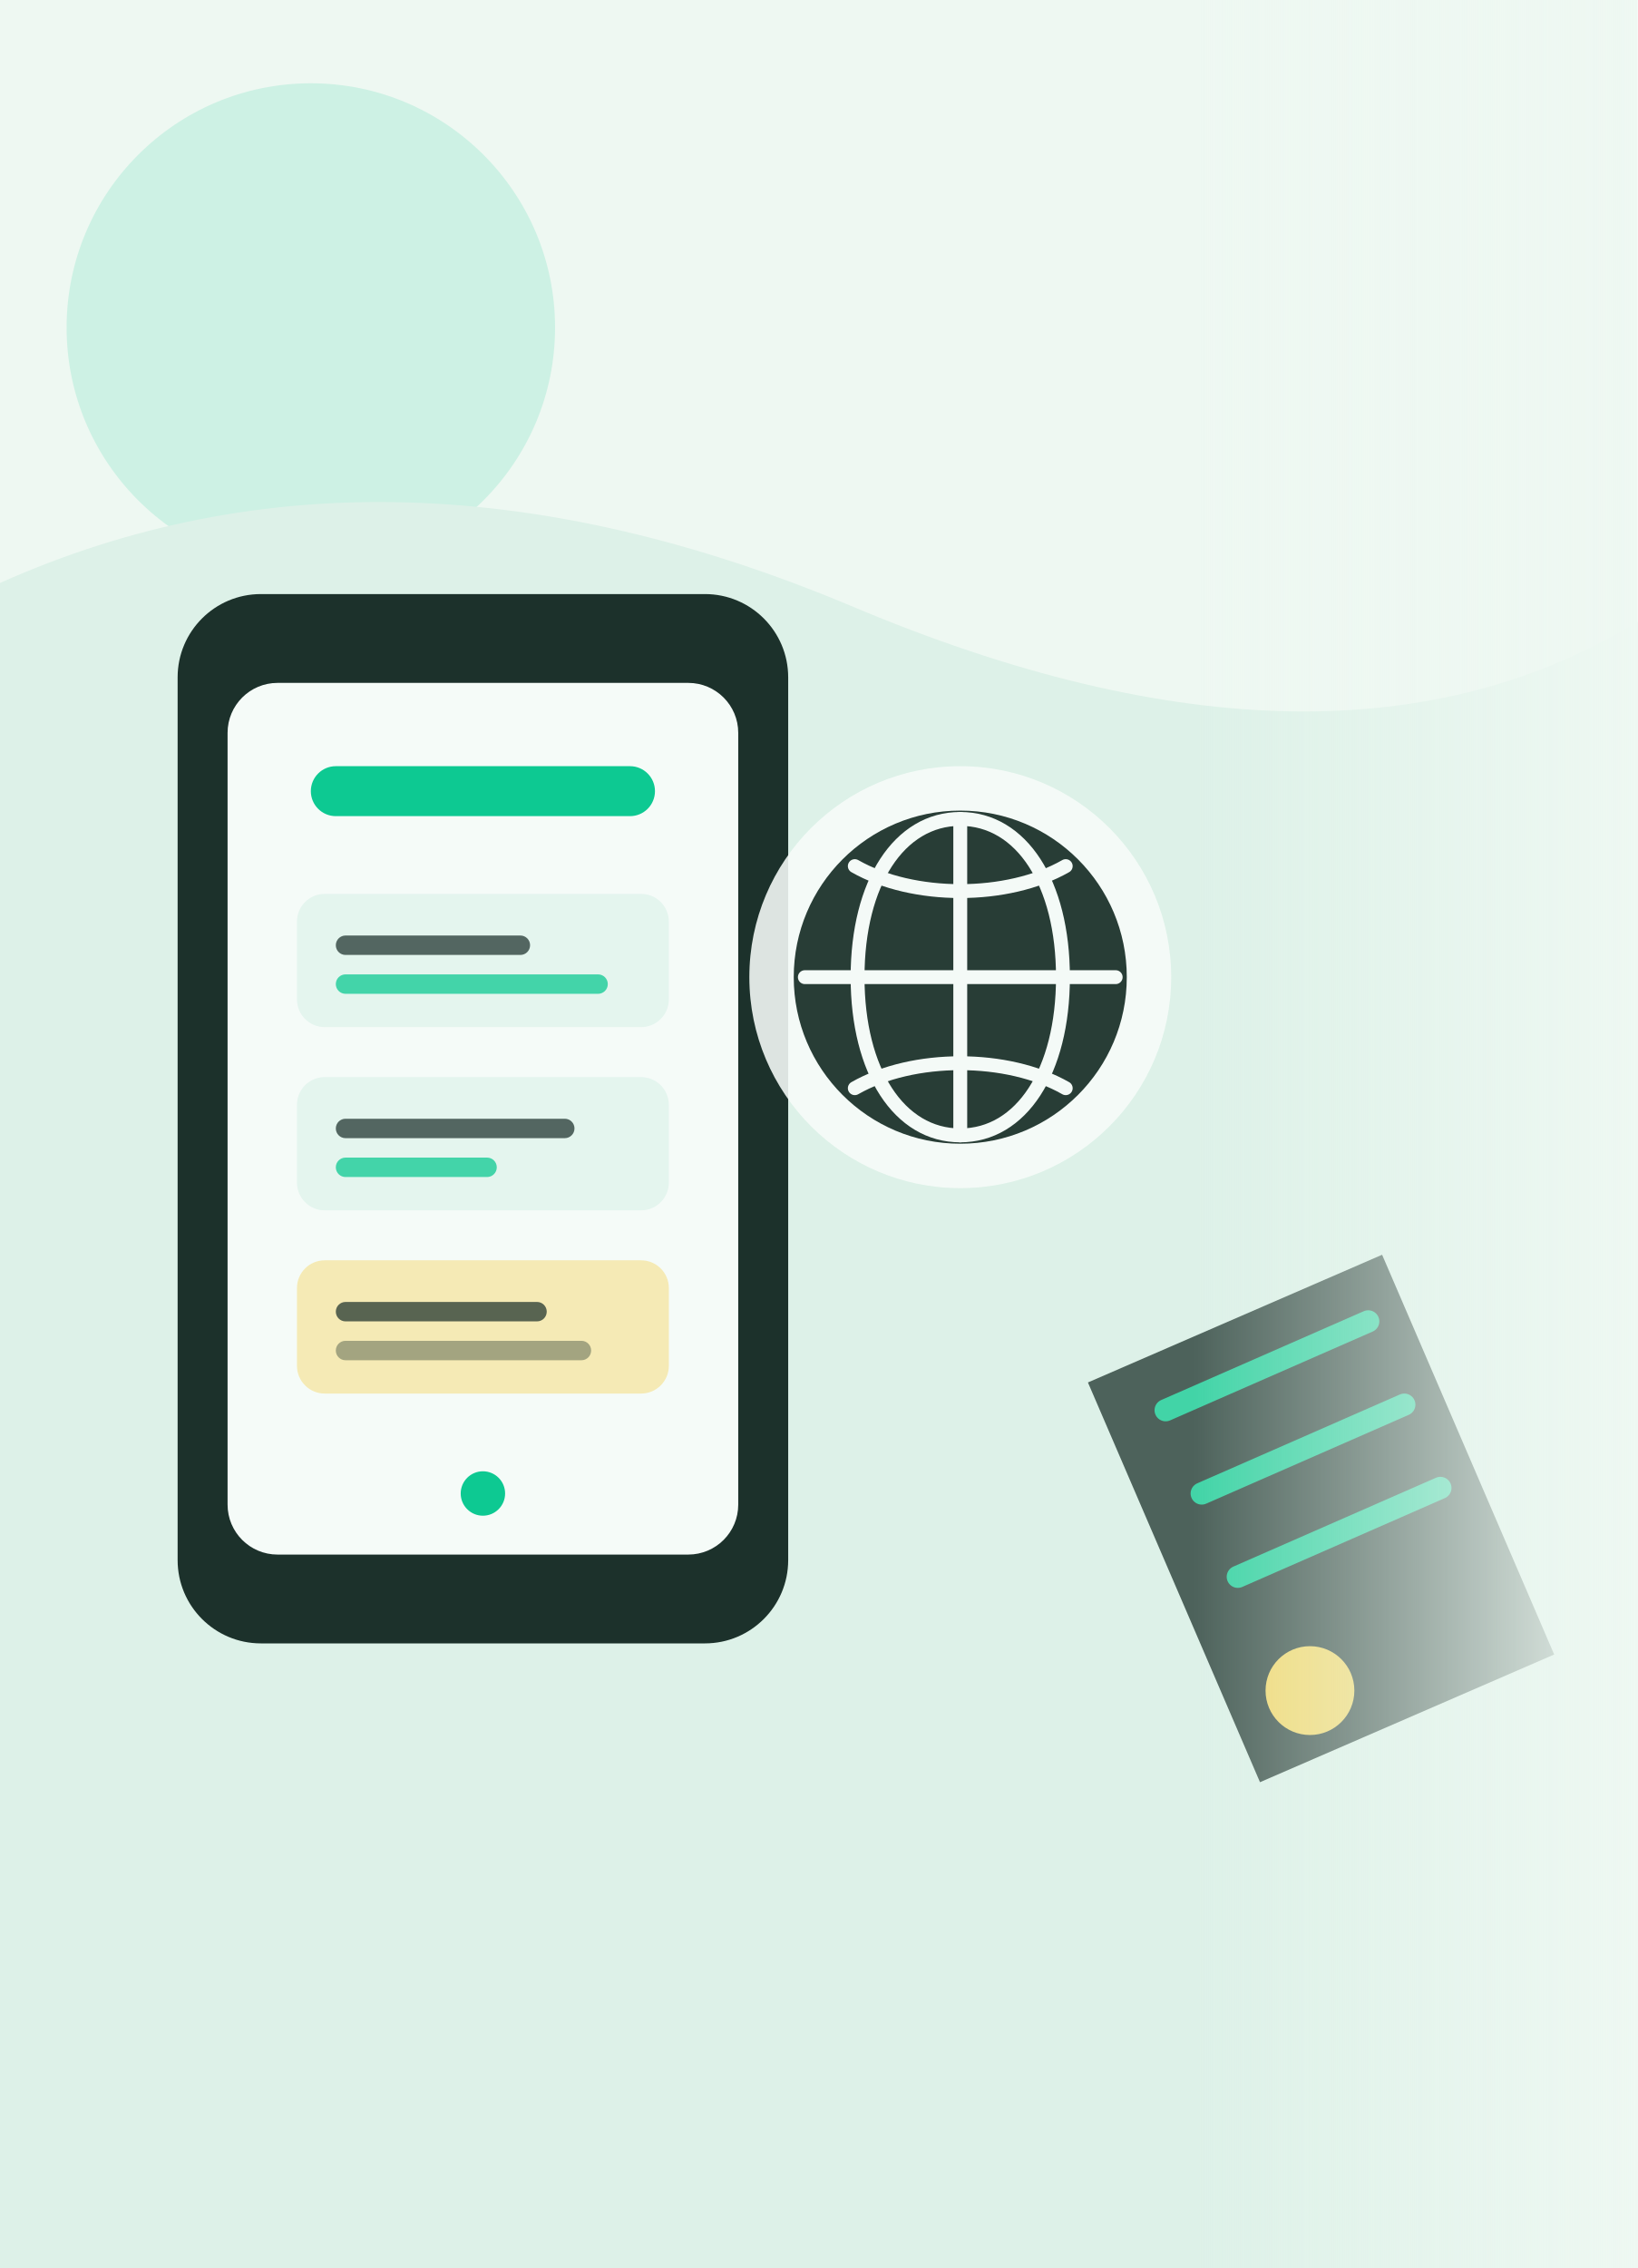
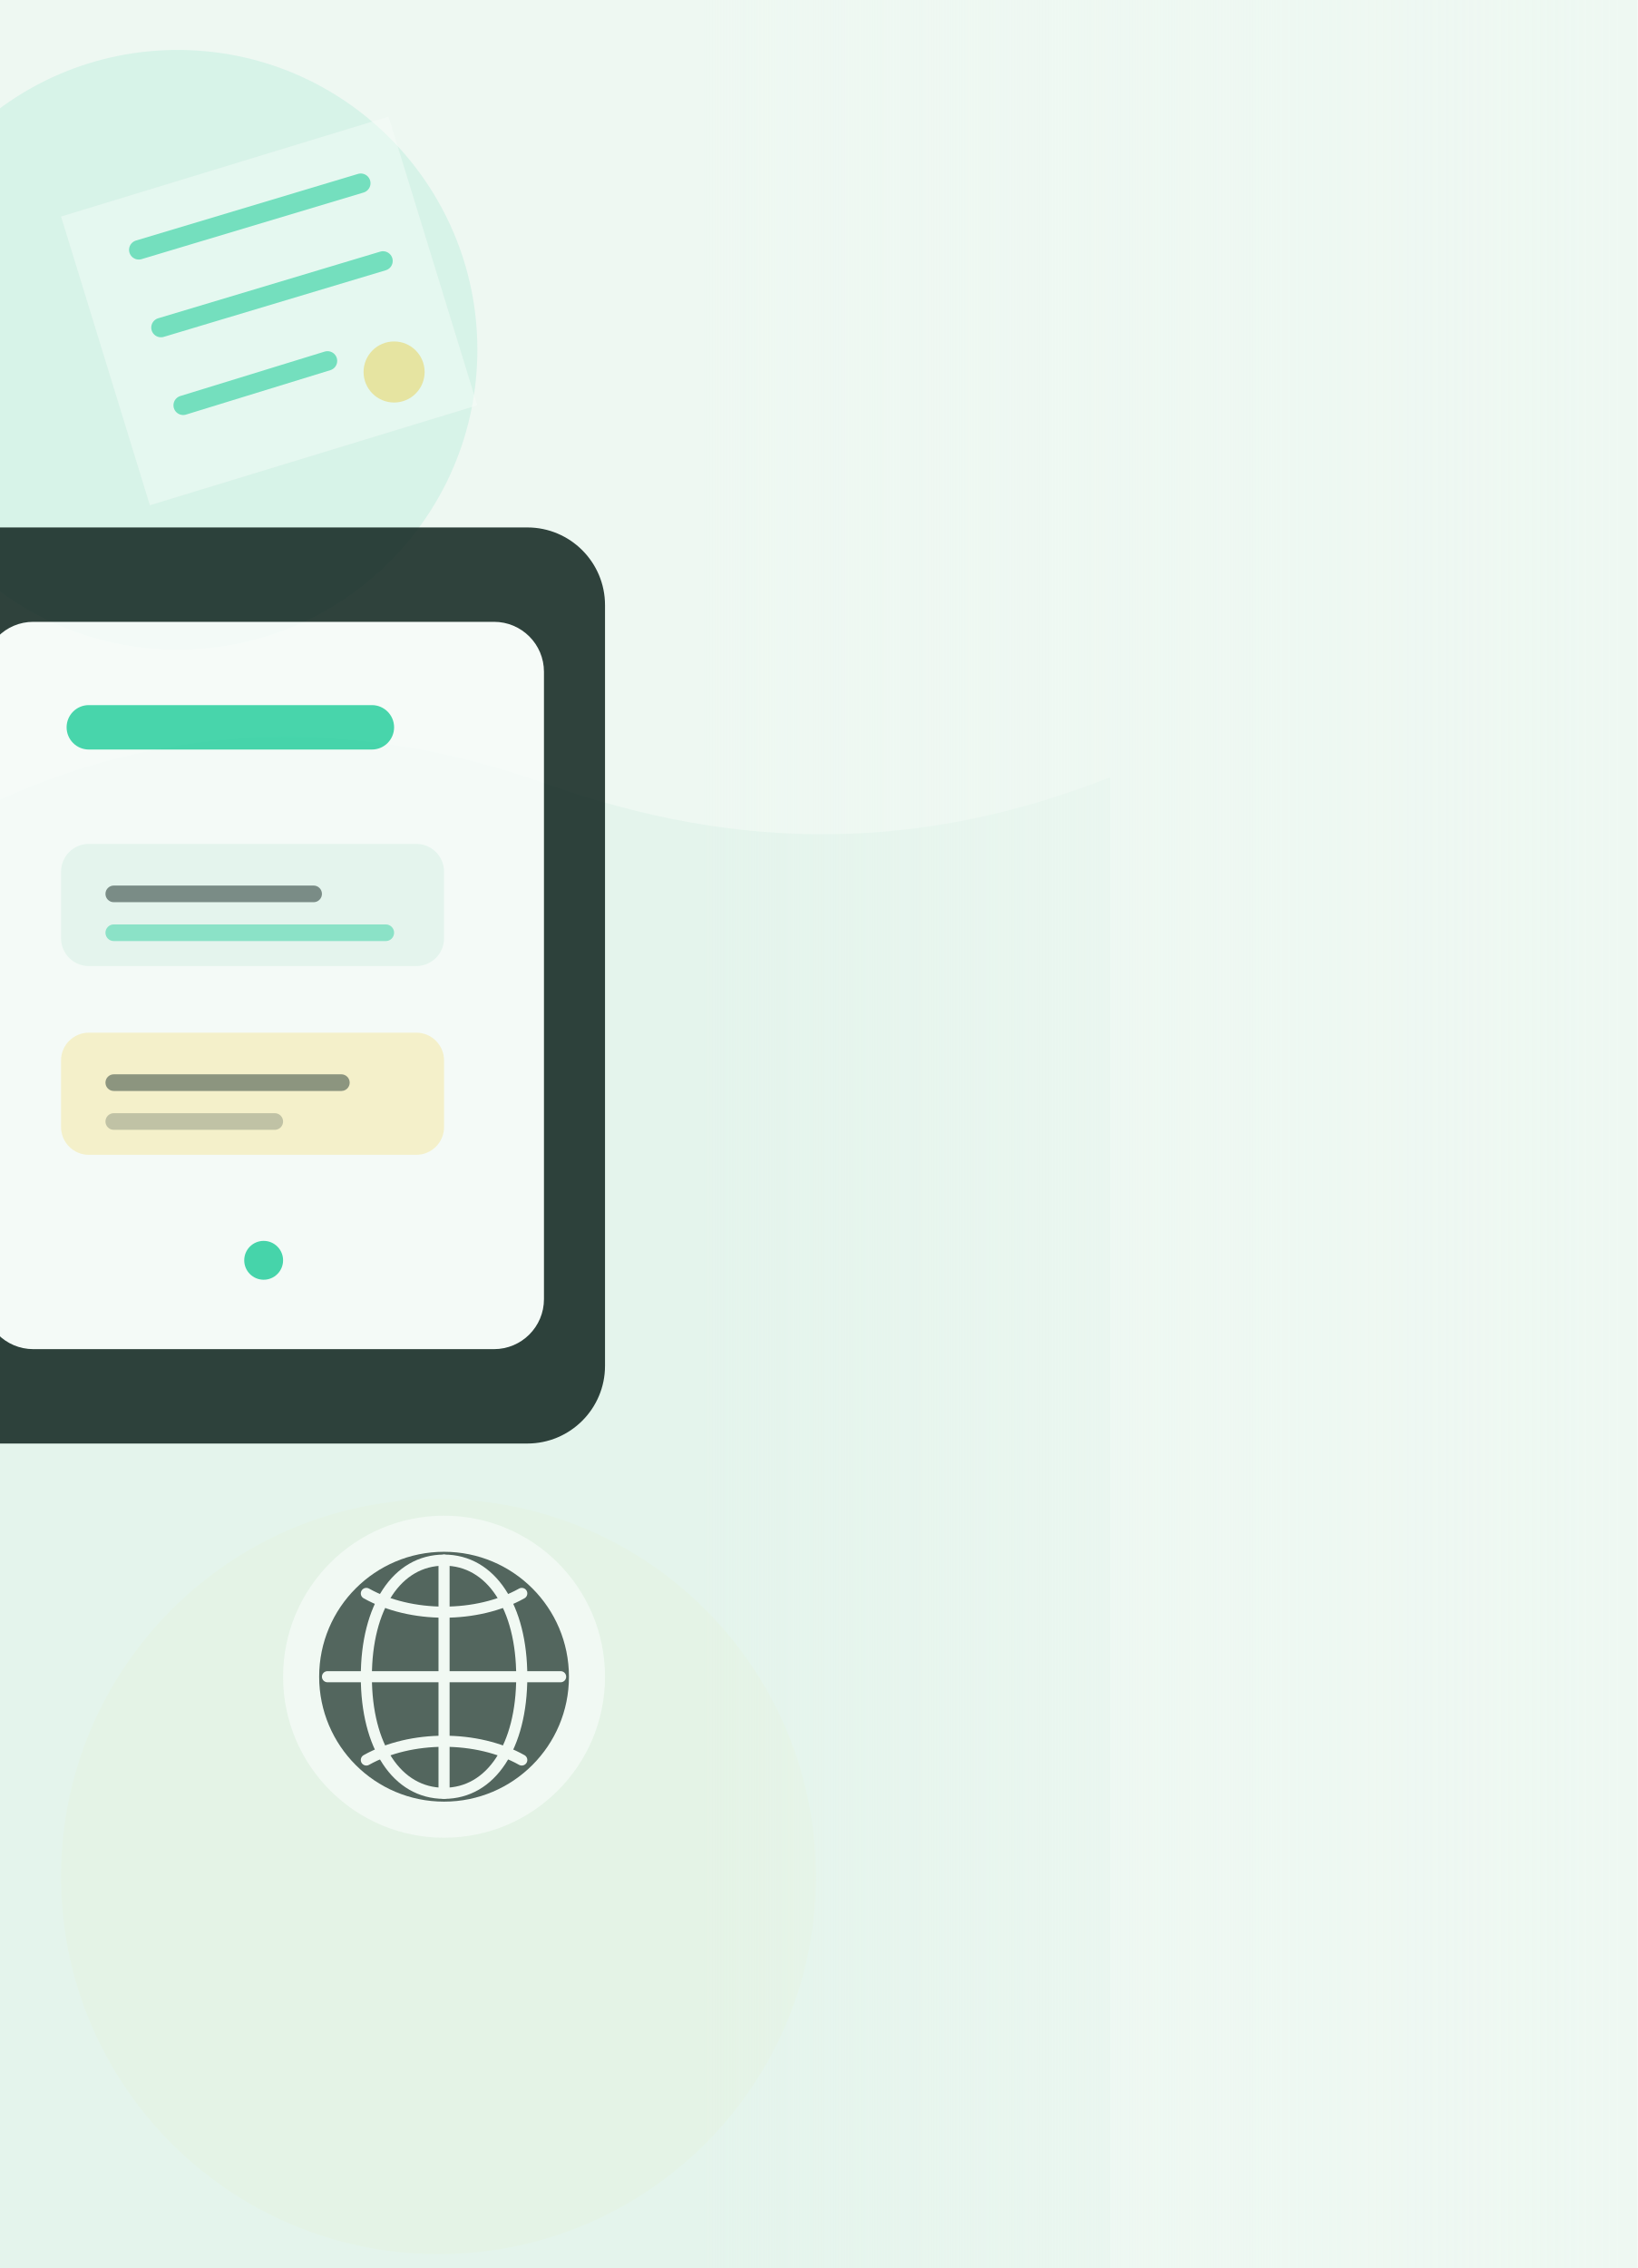
<svg xmlns="http://www.w3.org/2000/svg" width="590" height="817" viewBox="0 0 590 817" fill="none">
  <rect width="590" height="817" fill="#EEF8F2" />
-   <circle cx="112" cy="118" r="88" fill="#00C78C" fill-opacity="0.14" />
-   <circle cx="276" cy="632" r="142" fill="#F8D24C" fill-opacity="0.12" />
-   <path d="M0 210C94 168 196 172 306 218C424 268 518 268 590 224V817H0V210Z" fill="#DDF1E8" />
-   <g opacity="0.94">
-     <rect x="64" y="214" width="220" height="378" rx="30" fill="#10251F" />
-     <rect x="82" y="246" width="184" height="314" rx="18" fill="#F7FCF9" />
-     <rect x="112" y="276" width="124" height="18" rx="9" fill="#00C78C" />
-     <rect x="107" y="322" width="134" height="48" rx="10" fill="#E4F5EE" />
-     <rect x="121" y="337" width="70" height="7" rx="3.5" fill="#10251F" fill-opacity="0.72" />
-     <rect x="121" y="351" width="98" height="7" rx="3.5" fill="#00C78C" fill-opacity="0.75" />
-     <rect x="107" y="388" width="134" height="48" rx="10" fill="#E4F5EE" />
-     <rect x="121" y="403" width="86" height="7" rx="3.5" fill="#10251F" fill-opacity="0.72" />
-     <rect x="121" y="417" width="58" height="7" rx="3.5" fill="#00C78C" fill-opacity="0.75" />
-     <rect x="107" y="454" width="134" height="48" rx="10" fill="#F8D24C" fill-opacity="0.42" />
-     <rect x="121" y="469" width="76" height="7" rx="3.5" fill="#10251F" fill-opacity="0.72" />
-     <rect x="121" y="483" width="92" height="7" rx="3.5" fill="#10251F" fill-opacity="0.38" />
-     <circle cx="174" cy="538" r="8" fill="#00C78C" />
+   <circle cx="64" cy="126" r="108" fill="#00C78C" fill-opacity="0.10" />
+   <circle cx="158" cy="676" r="136" fill="#F8D24C" fill-opacity="0.10" />
+   <path d="M0 288C62 260 128 258 196 282C268 308 334 306 400 280V817H0V288Z" fill="#DDF1E8" fill-opacity="0.62" />
+   <g opacity="0.86">
+     <rect x="-28" y="190" width="246" height="330" rx="28" fill="#10251F" />
+     <rect x="-6" y="224" width="202" height="262" rx="18" fill="#F7FCF9" />
+     <rect x="24" y="254" width="118" height="16" rx="8" fill="#00C78C" fill-opacity="0.82" />
+     <rect x="22" y="304" width="138" height="44" rx="10" fill="#E4F5EE" />
+     <rect x="38" y="319" width="78" height="6" rx="3" fill="#10251F" fill-opacity="0.58" />
+     <rect x="38" y="333" width="104" height="6" rx="3" fill="#00C78C" fill-opacity="0.45" />
+     <rect x="22" y="372" width="138" height="44" rx="10" fill="#F8D24C" fill-opacity="0.30" />
+     <rect x="38" y="387" width="88" height="6" rx="3" fill="#10251F" fill-opacity="0.52" />
+     <rect x="38" y="401" width="64" height="6" rx="3" fill="#10251F" fill-opacity="0.26" />
+     <circle cx="95" cy="454" r="7" fill="#00C78C" fill-opacity="0.82" />
  </g>
-   <g opacity="0.88">
-     <circle cx="346" cy="352" r="76" fill="#F7FCF9" />
-     <circle cx="346" cy="352" r="60" fill="#10251F" />
-     <path d="M346 295V409M290 352H402" stroke="#F7FCF9" stroke-width="5" stroke-linecap="round" />
-     <path d="M308 312C329 324 363 324 384 312M308 392C329 380 363 380 384 392" stroke="#F7FCF9" stroke-width="5" stroke-linecap="round" />
-     <path d="M309 352C309 318 324 295 346 295C368 295 383 318 383 352C383 386 368 409 346 409C324 409 309 386 309 352Z" stroke="#F7FCF9" stroke-width="5" />
+   <g opacity="0.68">
+     <circle cx="160" cy="604" r="58" fill="#F7FCF9" />
+     <circle cx="160" cy="604" r="45" fill="#10251F" />
+     <path d="M160 562V646M118 604H202" stroke="#F7FCF9" stroke-width="4" stroke-linecap="round" />
+     <path d="M132 574C148 583 172 583 188 574M132 634C148 625 172 625 188 634" stroke="#F7FCF9" stroke-width="4" stroke-linecap="round" />
+     <path d="M132 604C132 579 143 562 160 562C177 562 188 579 188 604C188 629 177 646 160 646C143 646 132 629 132 604Z" stroke="#F7FCF9" stroke-width="4" />
  </g>
-   <g opacity="0.7">
-     <path d="M392 498L498 452L560 596L454 642L392 498Z" fill="#10251F" />
-     <path d="M420 508L493 476M433 538L506 506M446 568L519 536" stroke="#00C78C" stroke-width="8" stroke-linecap="round" />
-     <circle cx="472" cy="609" r="16" fill="#F8D24C" />
+   <g opacity="0.46">
+     <path d="M22 78L140 42L172 146L54 182L22 78Z" fill="#F7FCF9" />
+     <path d="M50 90L130 66M58 118L138 94M66 146L118 130" stroke="#00C78C" stroke-width="7" stroke-linecap="round" />
+     <circle cx="142" cy="134" r="11" fill="#F8D24C" />
  </g>
-   <rect x="430" width="160" height="817" fill="url(#fadeLeft)" />
+   <rect x="250" width="340" height="817" fill="url(#fadeLeft)" />
  <defs>
-     <linearGradient id="fadeLeft" x1="430" y1="408.5" x2="590" y2="408.5" gradientUnits="userSpaceOnUse">
+     <linearGradient id="fadeLeft" x1="250" y1="408.5" x2="590" y2="408.5" gradientUnits="userSpaceOnUse">
      <stop stop-color="#EEF8F2" stop-opacity="0" />
+       <stop offset="0.62" stop-color="#EEF8F2" stop-opacity="0.82" />
      <stop offset="1" stop-color="#EEF8F2" />
    </linearGradient>
  </defs>
</svg>
